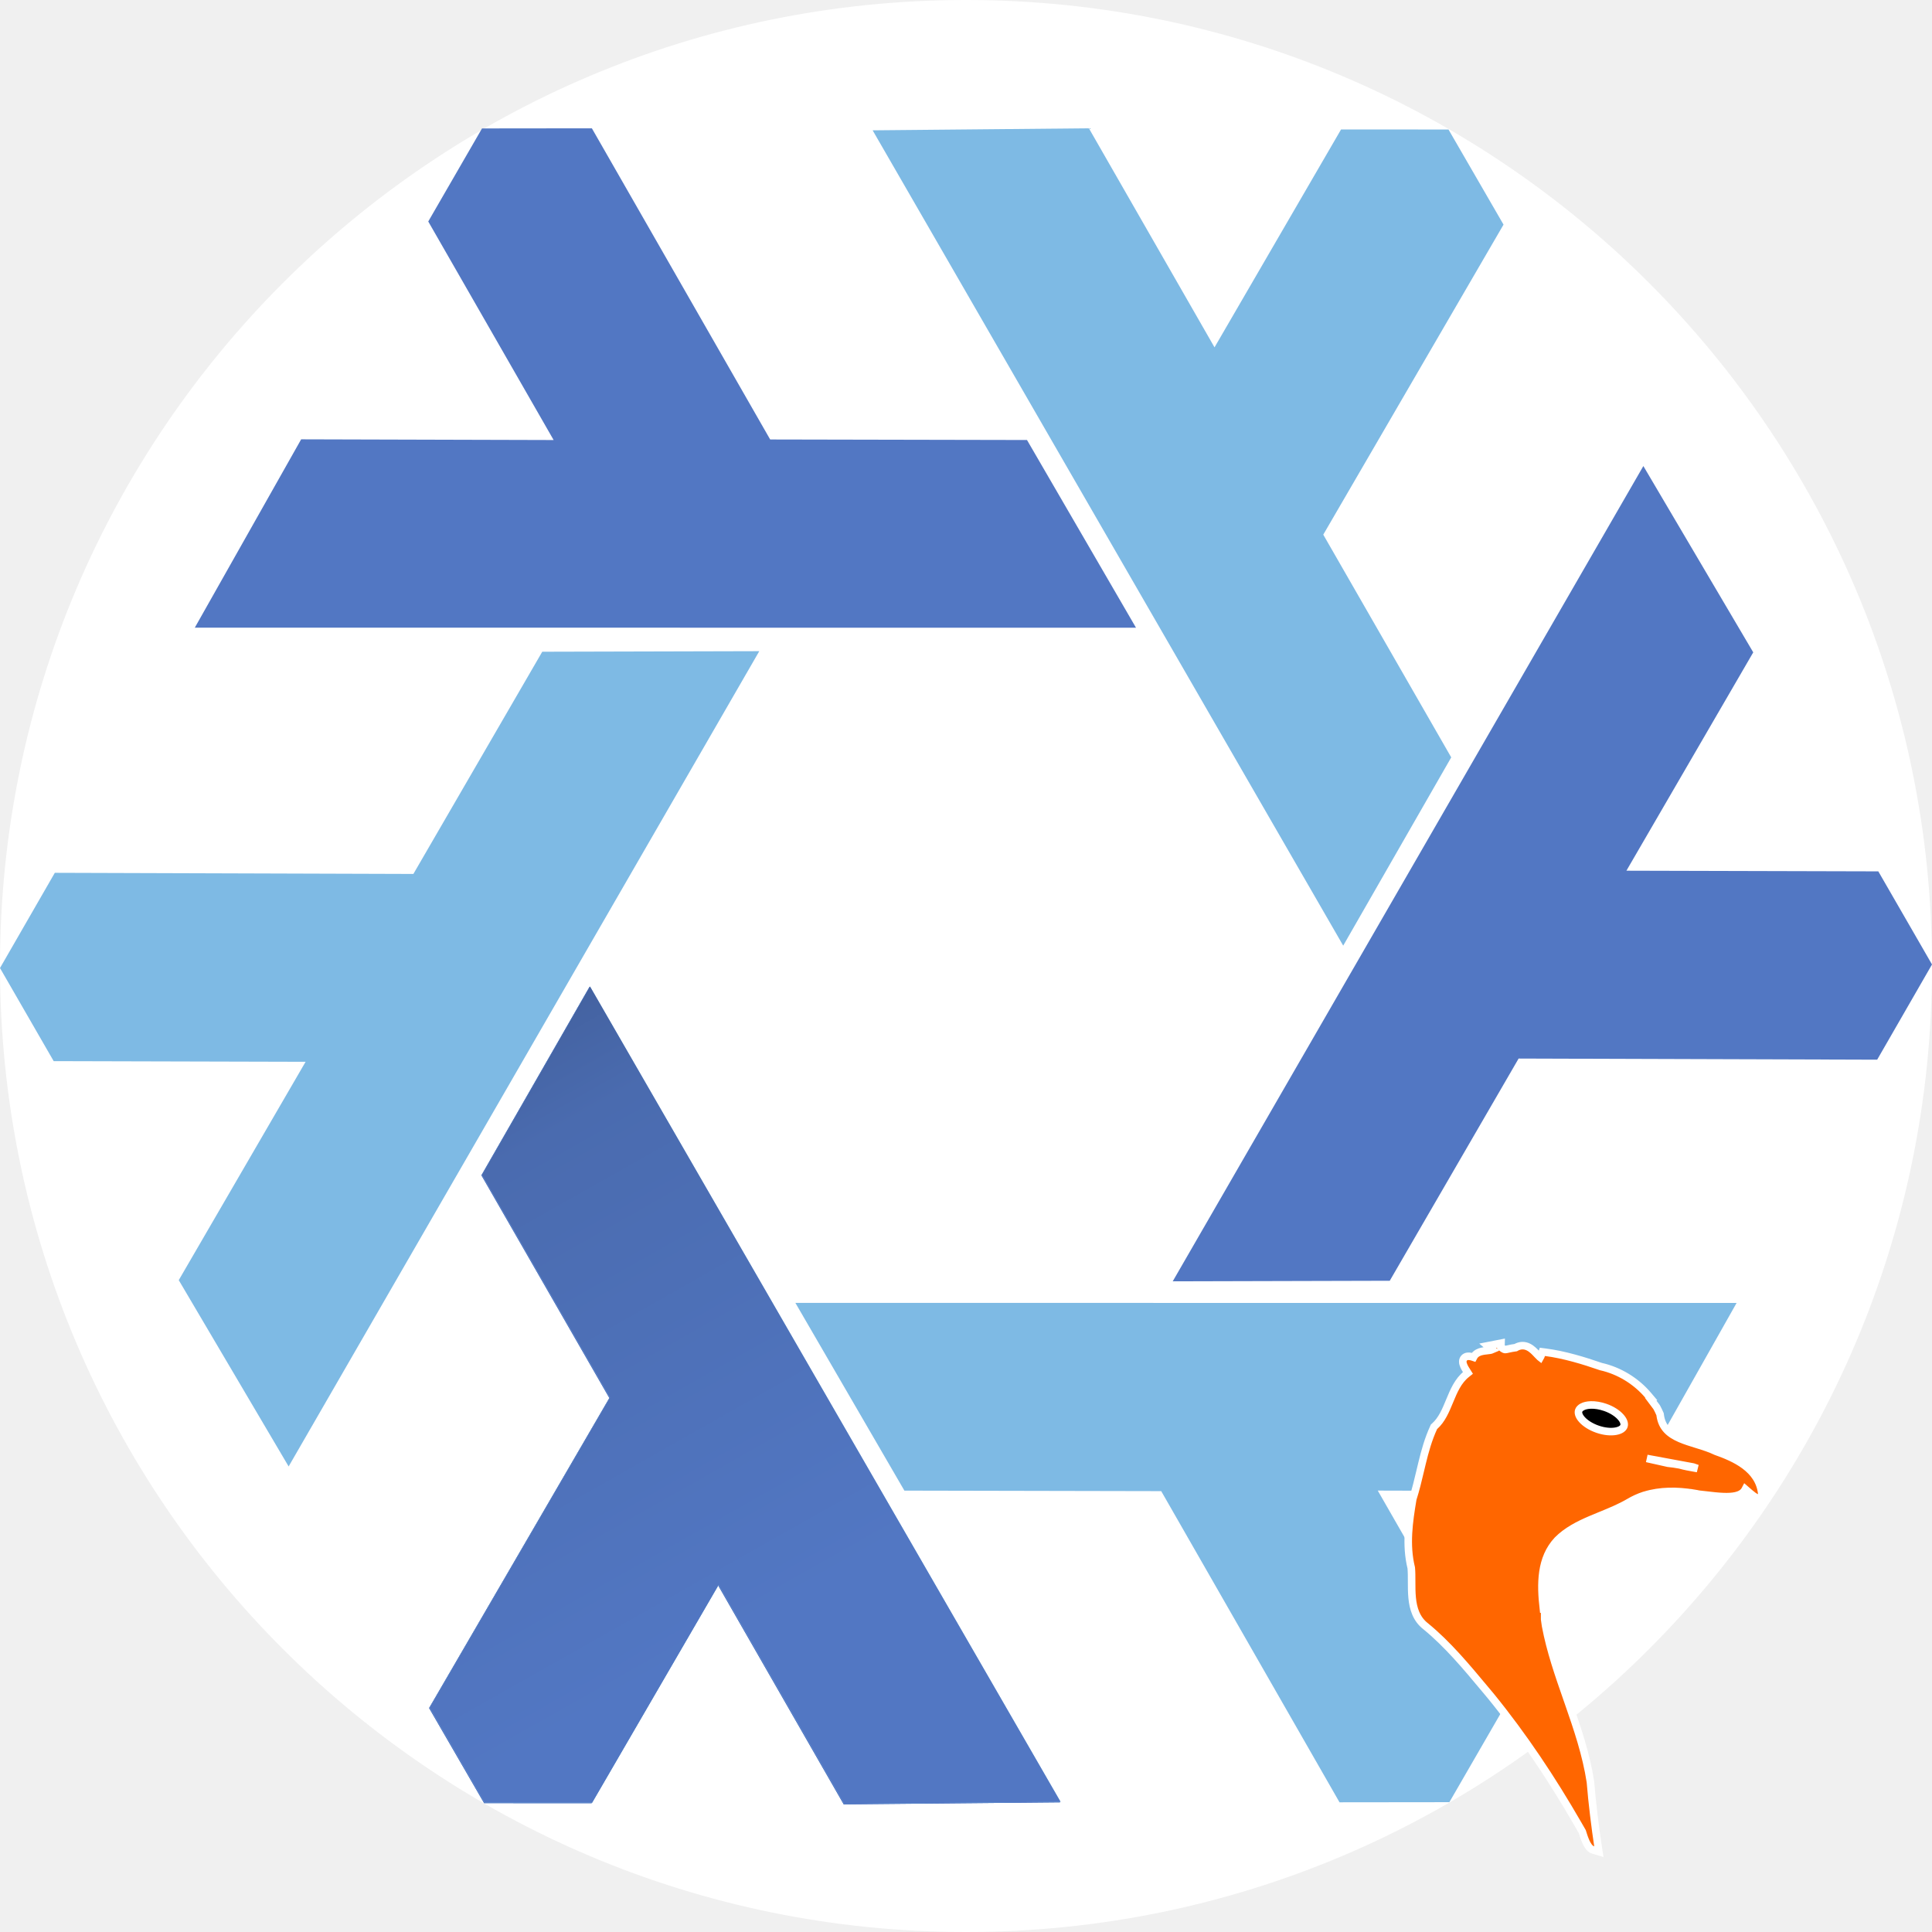
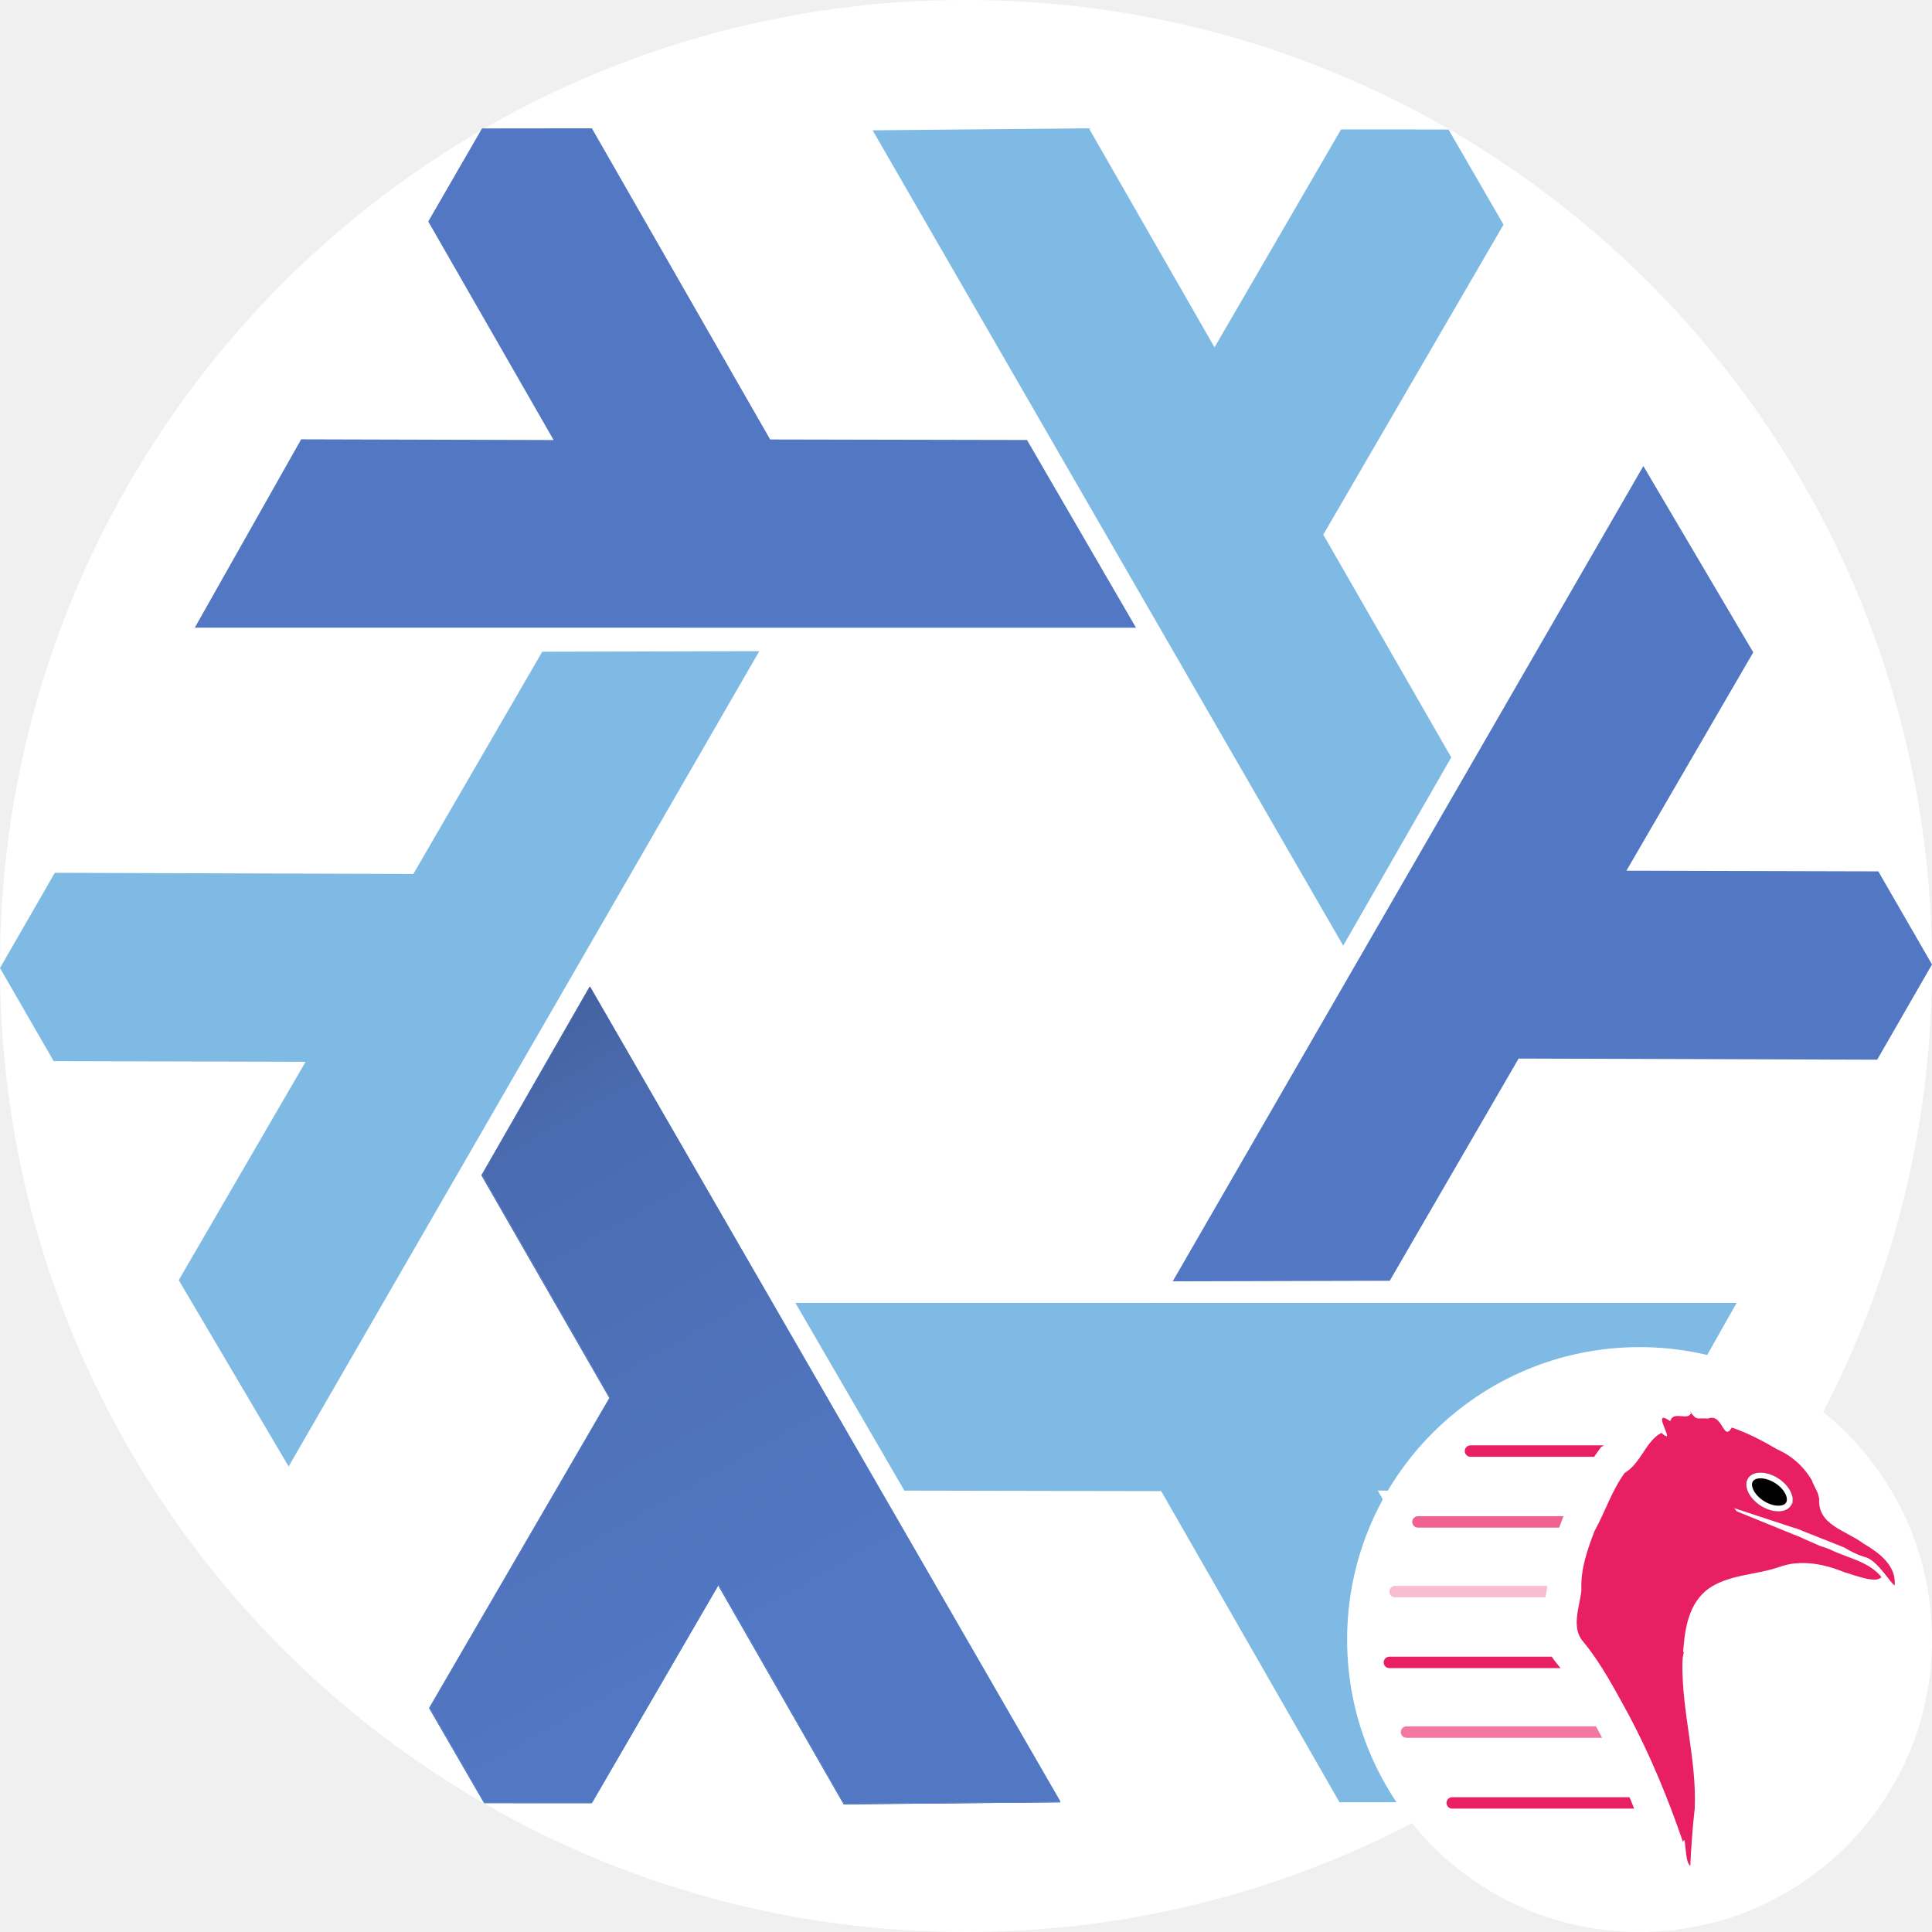
- <svg xmlns="http://www.w3.org/2000/svg" width="512" height="512" fill="none">
-   <circle cx="256" cy="256" r="256" fill="#fff" />
-   <path fill-rule="evenodd" clip-rule="evenodd" d="m156.206 261.569 124.705 216.072-57.31.537-33.293-58.05-33.531 57.74-28.475-.011-14.584-25.202 47.771-82.163-33.911-59.026 28.628-49.897Z" fill="#5277C3" />
-   <path fill-rule="evenodd" clip-rule="evenodd" d="M201.217 172.567 76.491 388.626l-29.12-49.375 33.614-57.864-66.758-.176L0 256.539l14.528-25.234 95.023.3 34.151-58.889 57.515-.149ZM210.786 345.281l249.43.013-28.189 49.912-66.907-.185 33.227 57.915-14.248 24.66-29.113.033-47.251-82.462-68.062-.138-28.887-49.748ZM355.963 250.609 231.258 34.538l57.31-.538 33.293 58.05 33.531-57.74 28.475.011 14.584 25.203-47.771 82.162 33.911 59.027-28.628 49.896Z" fill="#7EBAE4" />
-   <path fill-rule="evenodd" clip-rule="evenodd" d="m156.206 261.569 124.705 216.072-57.31.537-33.293-58.05-33.531 57.74-28.475-.011-14.584-25.202 47.771-82.163-33.911-59.026 28.628-49.897ZM301.052 166.351l-249.43-.012 28.189-49.913 66.907.186-33.227-57.916 14.248-24.66 29.113-.032 47.251 82.462 68.062.138 28.887 49.747ZM310.783 339.566l124.726-216.06 29.12 49.375-33.614 57.865 66.757.175L512 255.593l-14.529 25.235-95.022-.301-34.151 58.889-57.515.15Z" fill="#5277C3" />
-   <path fill-rule="evenodd" clip-rule="evenodd" d="m156.354 261.43 124.705 216.072-57.31.537-33.293-58.05-33.531 57.74-28.475-.011-14.584-25.202 47.771-82.162-33.911-59.027 28.628-49.897Z" fill="url(#a)" />
-   <path fill-rule="evenodd" clip-rule="evenodd" d="m156.354 261.43 124.705 216.072-57.31.537-33.293-58.05-33.531 57.74-28.475-.011-14.584-25.202 47.771-82.162-33.911-59.027 28.628-49.897Z" fill="url(#b)" />
-   <g clip-path="url(#c)">
-     <path d="M425.371 382.145c5.016 0 9.082-3.592 9.082-8.023 0-4.431-4.066-8.022-9.082-8.022-5.016 0-9.082 3.591-9.082 8.022s4.066 8.023 9.082 8.023Z" fill="#000" />
-     <path d="m397.76 356.995.027-1.041-1.224.239-.282.055-2.034.397 1.201 1.024c-.328.145-.801.198-1.535.279l-.011.001c-.645.072-1.531.171-2.26.567a2.713 2.713 0 0 0-1.152 1.172 5.715 5.715 0 0 0-.817-.218c-.431-.075-1.155-.125-1.653.414-.504.546-.367 1.245-.282 1.557.106.387.305.796.508 1.164.219.395.494.831.761 1.245l-.375.299c-2.265 1.804-3.397 4.542-4.432 7.043l-.027.066c-1.081 2.614-2.084 5.018-3.993 6.72l-.155.138-.087.189c-1.423 3.082-2.302 6.275-3.073 9.44-.176.72-.346 1.436-.515 2.15-.579 2.449-1.15 4.862-1.923 7.255l-.023.07-.012.073c-.99 5.926-1.906 12.062-.393 18.23.097 1.103.097 2.307.097 3.598v.13c0 1.35.005 2.783.139 4.178.268 2.783 1.072 5.617 3.601 7.56 5.798 4.759 10.721 10.662 15.634 16.551.567.68 1.133 1.359 1.701 2.036 8.589 10.564 16.162 21.964 22.939 33.721l1.209 2.097c.264.865.577 1.824.938 2.636.208.466.449.925.731 1.303.269.359.662.764 1.21.93l1.52.46-.242-1.57c-.68-4.407-1.562-11.418-1.99-16.855l-.003-.037-.005-.036c-1.112-7.25-3.45-14.13-5.812-20.906l-.347-.994c-2.252-6.453-4.475-12.822-5.721-19.461-.04-.296-.084-.595-.127-.89l-.001-.004c-.041-.28-.082-.557-.12-.832v-2.708h-.329c-.776-6.729-.789-13.461 3.732-18.287 2.451-2.468 5.528-4.041 8.858-5.466.827-.355 1.676-.701 2.533-1.052 2.541-1.038 5.16-2.108 7.542-3.498l.005-.003a20.177 20.177 0 0 1 4.01-1.828c.045-.007.097-.018.154-.035 4.132-1.275 8.585-1.247 12.986-.531l.16-.987-.164.986.004.001.013.003.045.009c.032.007.093.021.154.031l.303.05c.32.052.633.104.928.161l.051.01.052.005c.502.045 1.125.119 1.814.201 1.401.168 3.078.368 4.577.419 1.138.038 2.282-.002 3.249-.226.939-.218 1.933-.662 2.435-1.62l.068-.13.268.232c.319.278.624.542.923.795.348.294.68.563.974.771.257.182.613.413.982.496l1.355.305-.141-1.382c-.343-3.347-2.195-5.741-4.533-7.49-2.3-1.72-5.129-2.863-7.607-3.74-1.512-.729-3.187-1.264-4.802-1.764a98.627 98.627 0 0 1-.399-.123c-1.516-.468-2.97-.917-4.296-1.489-1.435-.62-2.647-1.355-3.553-2.34-.891-.969-1.529-2.226-1.747-3.974l-.018-.15-.062-.137-.043-.096c-.228-.505-.475-1.055-.777-1.593l-.032-.057-.04-.053-1.529-2.038.154-.077-.823-.972c-3.207-3.784-7.704-6.532-12.508-7.603-4.566-1.58-9.758-3.167-14.715-3.802l-.812-.104-.263.775c-.12.354-.225.577-.303.711a2.416 2.416 0 0 1-.113-.094 11.667 11.667 0 0 1-.743-.757l-.003-.003-.029-.032c-.549-.589-1.309-1.405-2.235-1.866a3.431 3.431 0 0 0-1.698-.381c-.564.025-1.125.198-1.678.52-.799.104-1.39.232-1.845.335l-.004.001c-.531.12-.746.169-.929.171-.164.001-.356-.018-1.146-.643Zm47.344 31.21a36.598 36.598 0 0 0-3.062-.439l-5.348-1.197-.25-.064 12.242 2.265c.382.142.77.278 1.161.407l-.444-.075c-1.462-.248-2.874-.51-4.214-.878l-.042-.011-.043-.008Zm-9.701 8.093h-.001.001Zm-13.783-23.97c1.116-.03 2.423.176 3.769.639 1.785.617 3.211 1.563 4.089 2.544.903 1.01 1.079 1.865.884 2.428-.193.559-.862 1.121-2.206 1.352-1.305.225-3.019.081-4.805-.54-1.79-.623-3.218-1.558-4.095-2.526-.899-.993-1.076-1.835-.88-2.406.248-.718 1.287-1.439 3.244-1.491Z" fill="#F60" stroke="#fff" stroke-width="2" />
-   </g>
+ <svg xmlns="http://www.w3.org/2000/svg" width="512" height="512" viewBox="0 0 512 512" fill="none">
+   <circle cx="256" cy="256" r="256" fill="white" />
+   <path fill-rule="evenodd" clip-rule="evenodd" d="M156.206 261.569L280.911 477.641L223.601 478.178L190.308 420.128L156.777 477.868L128.302 477.857L113.718 452.655L161.489 370.492L127.578 311.466L156.206 261.569Z" fill="#5277C3" />
+   <path fill-rule="evenodd" clip-rule="evenodd" d="M201.217 172.567L76.491 388.626L47.371 339.251L80.985 281.387L14.227 281.211L0 256.539L14.528 231.305L109.551 231.605L143.702 172.716L201.217 172.567Z" fill="#7EBAE4" />
+   <path fill-rule="evenodd" clip-rule="evenodd" d="M210.786 345.281L460.216 345.294L432.027 395.206L365.12 395.021L398.347 452.936L384.099 477.596L354.986 477.629L307.735 395.167L239.673 395.029L210.786 345.281Z" fill="#7EBAE4" />
+   <path fill-rule="evenodd" clip-rule="evenodd" d="M355.963 250.609L231.258 34.538L288.568 34L321.861 92.05L355.392 34.31L383.867 34.321L398.451 59.524L350.68 141.686L384.591 200.713L355.963 250.609Z" fill="#7EBAE4" />
+   <path fill-rule="evenodd" clip-rule="evenodd" d="M156.206 261.569L280.911 477.641L223.601 478.178L190.308 420.128L156.777 477.868L128.302 477.857L113.718 452.655L161.489 370.492L127.578 311.466L156.206 261.569Z" fill="#5277C3" />
+   <path fill-rule="evenodd" clip-rule="evenodd" d="M301.052 166.351L51.622 166.339L79.811 116.426L146.718 116.612L113.491 58.696L127.739 34.036L156.852 34.004L204.103 116.466L272.165 116.604L301.052 166.351Z" fill="#5277C3" />
+   <path fill-rule="evenodd" clip-rule="evenodd" d="M310.783 339.566L435.509 123.506L464.629 172.881L431.015 230.746L497.772 230.921L512 255.593L497.471 280.828L402.449 280.527L368.298 339.416L310.783 339.566Z" fill="#5277C3" />
+   <path fill-rule="evenodd" clip-rule="evenodd" d="M156.354 261.43L281.059 477.502L223.749 478.039L190.456 419.989L156.925 477.729L128.45 477.718L113.866 452.516L161.637 370.354L127.726 311.327L156.354 261.43Z" fill="url(#paint0_linear_2:234)" />
+   <path fill-rule="evenodd" clip-rule="evenodd" d="M156.354 261.43L281.059 477.502L223.749 478.039L190.456 419.989L156.925 477.729L128.45 477.718L113.866 452.516L161.637 370.354L127.726 311.327L156.354 261.43Z" fill="url(#paint1_linear_2:234)" />
+   <circle cx="434.5" cy="434.5" r="77.5" fill="white" />
+   <path d="M425.077 383.035L389.695 383.035C388.859 383.035 388.182 383.713 388.182 384.549C388.182 385.385 388.859 386.063 389.695 386.063L422.466 386.063C422.7 385.715 422.942 385.369 423.192 385.024L424.3 383.494L425.077 383.035Z" fill="#E91F63" />
+   <path d="M414.021 402.627C413.758 403.326 413.481 404.062 413.201 404.832L375.77 404.832C374.934 404.832 374.256 404.154 374.256 403.318C374.256 402.482 374.934 401.805 375.77 401.805L414.365 401.805L414.256 402.001L414.021 402.627Z" fill="#E91F63" fill-opacity="0.7" />
+   <path d="M409.981 420.271L369.715 420.271C368.879 420.271 368.201 420.949 368.201 421.785C368.201 422.621 368.879 423.299 369.715 423.299L409.566 423.299C409.574 423.255 409.583 423.211 409.591 423.168L409.6 423.123C409.788 422.168 409.911 421.53 409.988 421.029C409.983 420.775 409.98 420.523 409.981 420.271Z" fill="#E91F63" fill-opacity="0.3" />
+   <path d="M411.238 439.041L368.201 439.041C367.365 439.041 366.688 439.719 366.688 440.555C366.688 441.391 367.365 442.068 368.201 442.068L413.542 442.068C413.244 441.681 412.941 441.299 412.632 440.922C412.101 440.306 411.639 439.677 411.238 439.041Z" fill="#E91F63" />
+   <path d="M422.95 457.508L372.742 457.508C371.906 457.508 371.229 458.186 371.229 459.021C371.229 459.857 371.906 460.535 372.742 460.535L424.569 460.535C424.27 459.958 423.969 459.383 423.665 458.809C423.424 458.372 423.186 457.938 422.95 457.508Z" fill="#E91F63" fill-opacity="0.6" />
+   <path d="M431.847 476.277L384.852 476.277C384.016 476.277 383.338 476.955 383.338 477.791C383.338 478.627 384.016 479.305 384.852 479.305L433.073 479.305C432.672 478.292 432.263 477.283 431.847 476.277Z" fill="#E91F63" />
+   <path d="M448.208 374.214C447.614 376.864 443.434 373.631 442.641 376.63C437.96 373.333 442.354 380.198 441.734 380.632L441.697 380.625L441.325 380.512C441.094 380.375 440.764 380.15 440.296 379.717C436.146 381.868 434.892 387.786 430.546 390.353C427.094 395.117 425.379 400.679 422.521 405.826C420.618 410.883 418.819 415.96 419.089 421.445C418.641 425.778 416.273 431.325 419.566 435.056C424.389 440.907 427.989 447.831 431.655 454.491C437.386 465.283 442.074 476.628 445.996 488.138C446.898 485.638 446.326 493.584 447.95 494.447C448.115 490.45 448.554 484.132 449.121 479.267C449.667 466.363 445.729 453.84 445.85 440.978C445.881 440.441 445.903 439.887 445.935 439.34L446.242 437.784L446.052 437.746C446.498 431.468 447.533 424.774 452.918 420.909C458.369 417.22 465.37 417.399 471.458 415.288C472.815 414.809 474.207 414.478 475.59 414.321C475.601 414.32 475.617 414.33 475.628 414.329C479.652 413.905 483.694 414.739 487.508 416.156C487.565 416.177 487.634 416.21 487.69 416.231C488.037 416.362 488.413 416.499 488.755 416.638C491.586 417.462 497.164 419.735 498.603 417.946C495.295 413.77 489.507 412.883 484.894 410.585C484.155 410.294 483.237 409.955 482.306 409.681L477.761 407.68L476.642 407.144L476.635 407.182L460.262 400.521C460.04 400.222 459.796 399.912 459.56 399.673L475.693 404.985L475.708 404.909C476.266 405.154 476.824 405.374 477.399 405.558L477.392 405.596L488.664 410.065C490.534 411.217 492.576 412.2 494.568 412.731C497.805 413.873 501.069 419.684 502.103 420.14C502.599 414.793 497.834 411.417 493.794 409.029C489.21 405.562 481.615 404.167 482.107 397.177C481.987 396.66 481.87 396.144 481.702 395.632L480.249 392.617L480.333 392.594C478.261 388.877 474.922 385.819 471.059 384.136C467.332 381.961 463.103 379.701 458.942 378.313C456.674 382.262 456.563 374.358 452.666 375.932C449.567 375.694 449.823 376.576 447.951 374.214L448.208 374.214ZM467.532 390.906C468.634 391.093 469.845 391.541 471.024 392.225C474.151 394.046 475.857 396.929 474.846 398.663C473.835 400.396 470.466 400.314 467.34 398.485C464.214 396.657 462.497 393.83 463.51 392.084C464.142 390.997 465.698 390.595 467.532 390.906Z" fill="#E91F63" />
+   <path d="M466.591 399.038C469.725 401.043 473.309 401.039 474.595 399.029C475.881 397.019 474.383 393.764 471.248 391.759C468.114 389.754 464.531 389.758 463.245 391.768C461.959 393.778 463.457 397.033 466.591 399.038Z" fill="black" />
+   <path fill-rule="evenodd" clip-rule="evenodd" d="M471.284 399.026C472.422 399.025 473.049 398.636 473.32 398.214C473.59 397.791 473.68 397.058 473.204 396.025C472.737 395.01 471.793 393.904 470.433 393.034C469.073 392.164 467.673 391.77 466.555 391.771C465.418 391.773 464.79 392.161 464.52 392.584C464.25 393.006 464.16 393.739 464.636 394.772C465.103 395.787 466.047 396.893 467.407 397.763C468.767 398.633 470.167 399.027 471.284 399.026ZM474.595 399.029C473.309 401.039 469.725 401.043 466.591 399.038C463.457 397.033 461.959 393.778 463.245 391.768C464.531 389.758 468.114 389.754 471.248 391.759C474.383 393.764 475.881 397.019 474.595 399.029Z" fill="white" />
  <defs>
-     <linearGradient id="a" x1="117.266" y1="268.216" x2="208.626" y2="426.189" gradientUnits="userSpaceOnUse">
+     <linearGradient id="paint0_linear_2:234" x1="117.266" y1="268.216" x2="208.626" y2="426.189" gradientUnits="userSpaceOnUse">
      <stop stop-color="#699AD7" />
-       <stop offset=".243" stop-color="#7EB1DD" />
+       <stop offset="0.243" stop-color="#7EB1DD" />
      <stop offset="1" stop-color="#7EBAE4" />
    </linearGradient>
-     <linearGradient id="b" x1="126.706" y1="262.842" x2="216.445" y2="421.429" gradientUnits="userSpaceOnUse">
+     <linearGradient id="paint1_linear_2:234" x1="126.706" y1="262.842" x2="216.445" y2="421.429" gradientUnits="userSpaceOnUse">
      <stop stop-color="#415E9A" />
-       <stop offset=".232" stop-color="#4A6BAF" />
+       <stop offset="0.232" stop-color="#4A6BAF" />
      <stop offset="1" stop-color="#5277C3" />
    </linearGradient>
-     <clipPath id="c">
-       <path fill="#fff" transform="translate(340 344)" d="M0 0h155v155H0z" />
-     </clipPath>
  </defs>
</svg>
